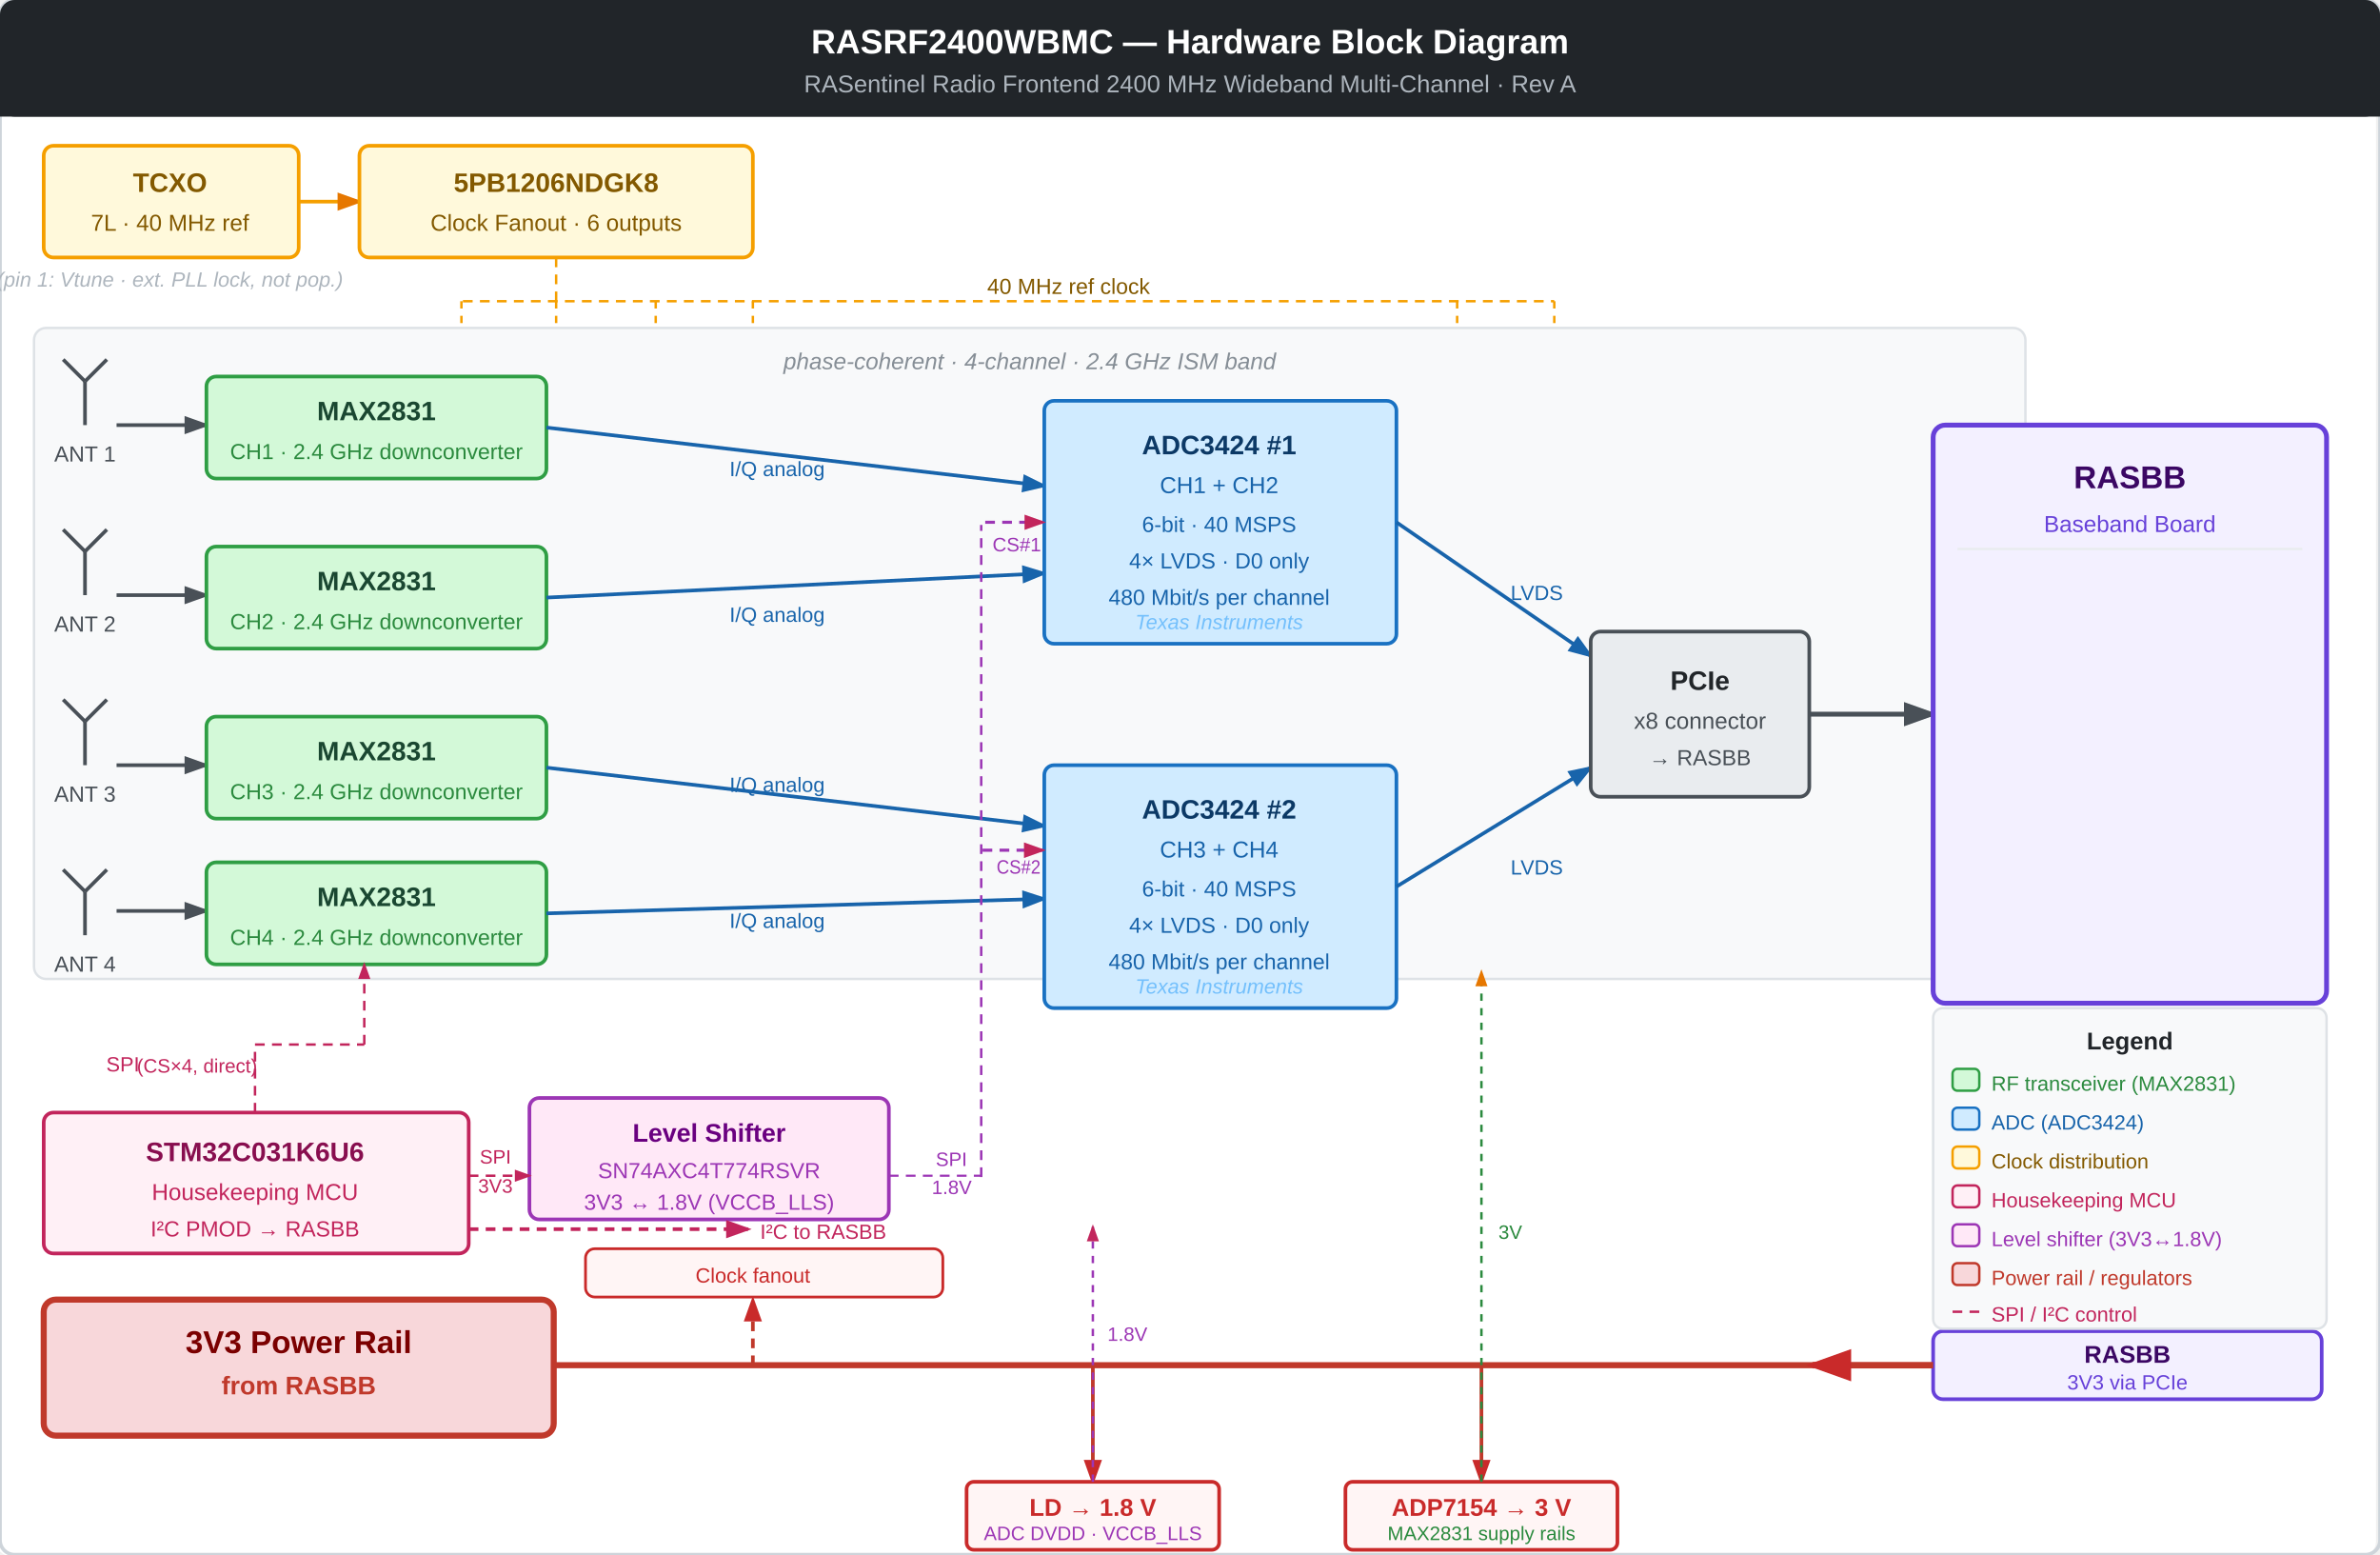
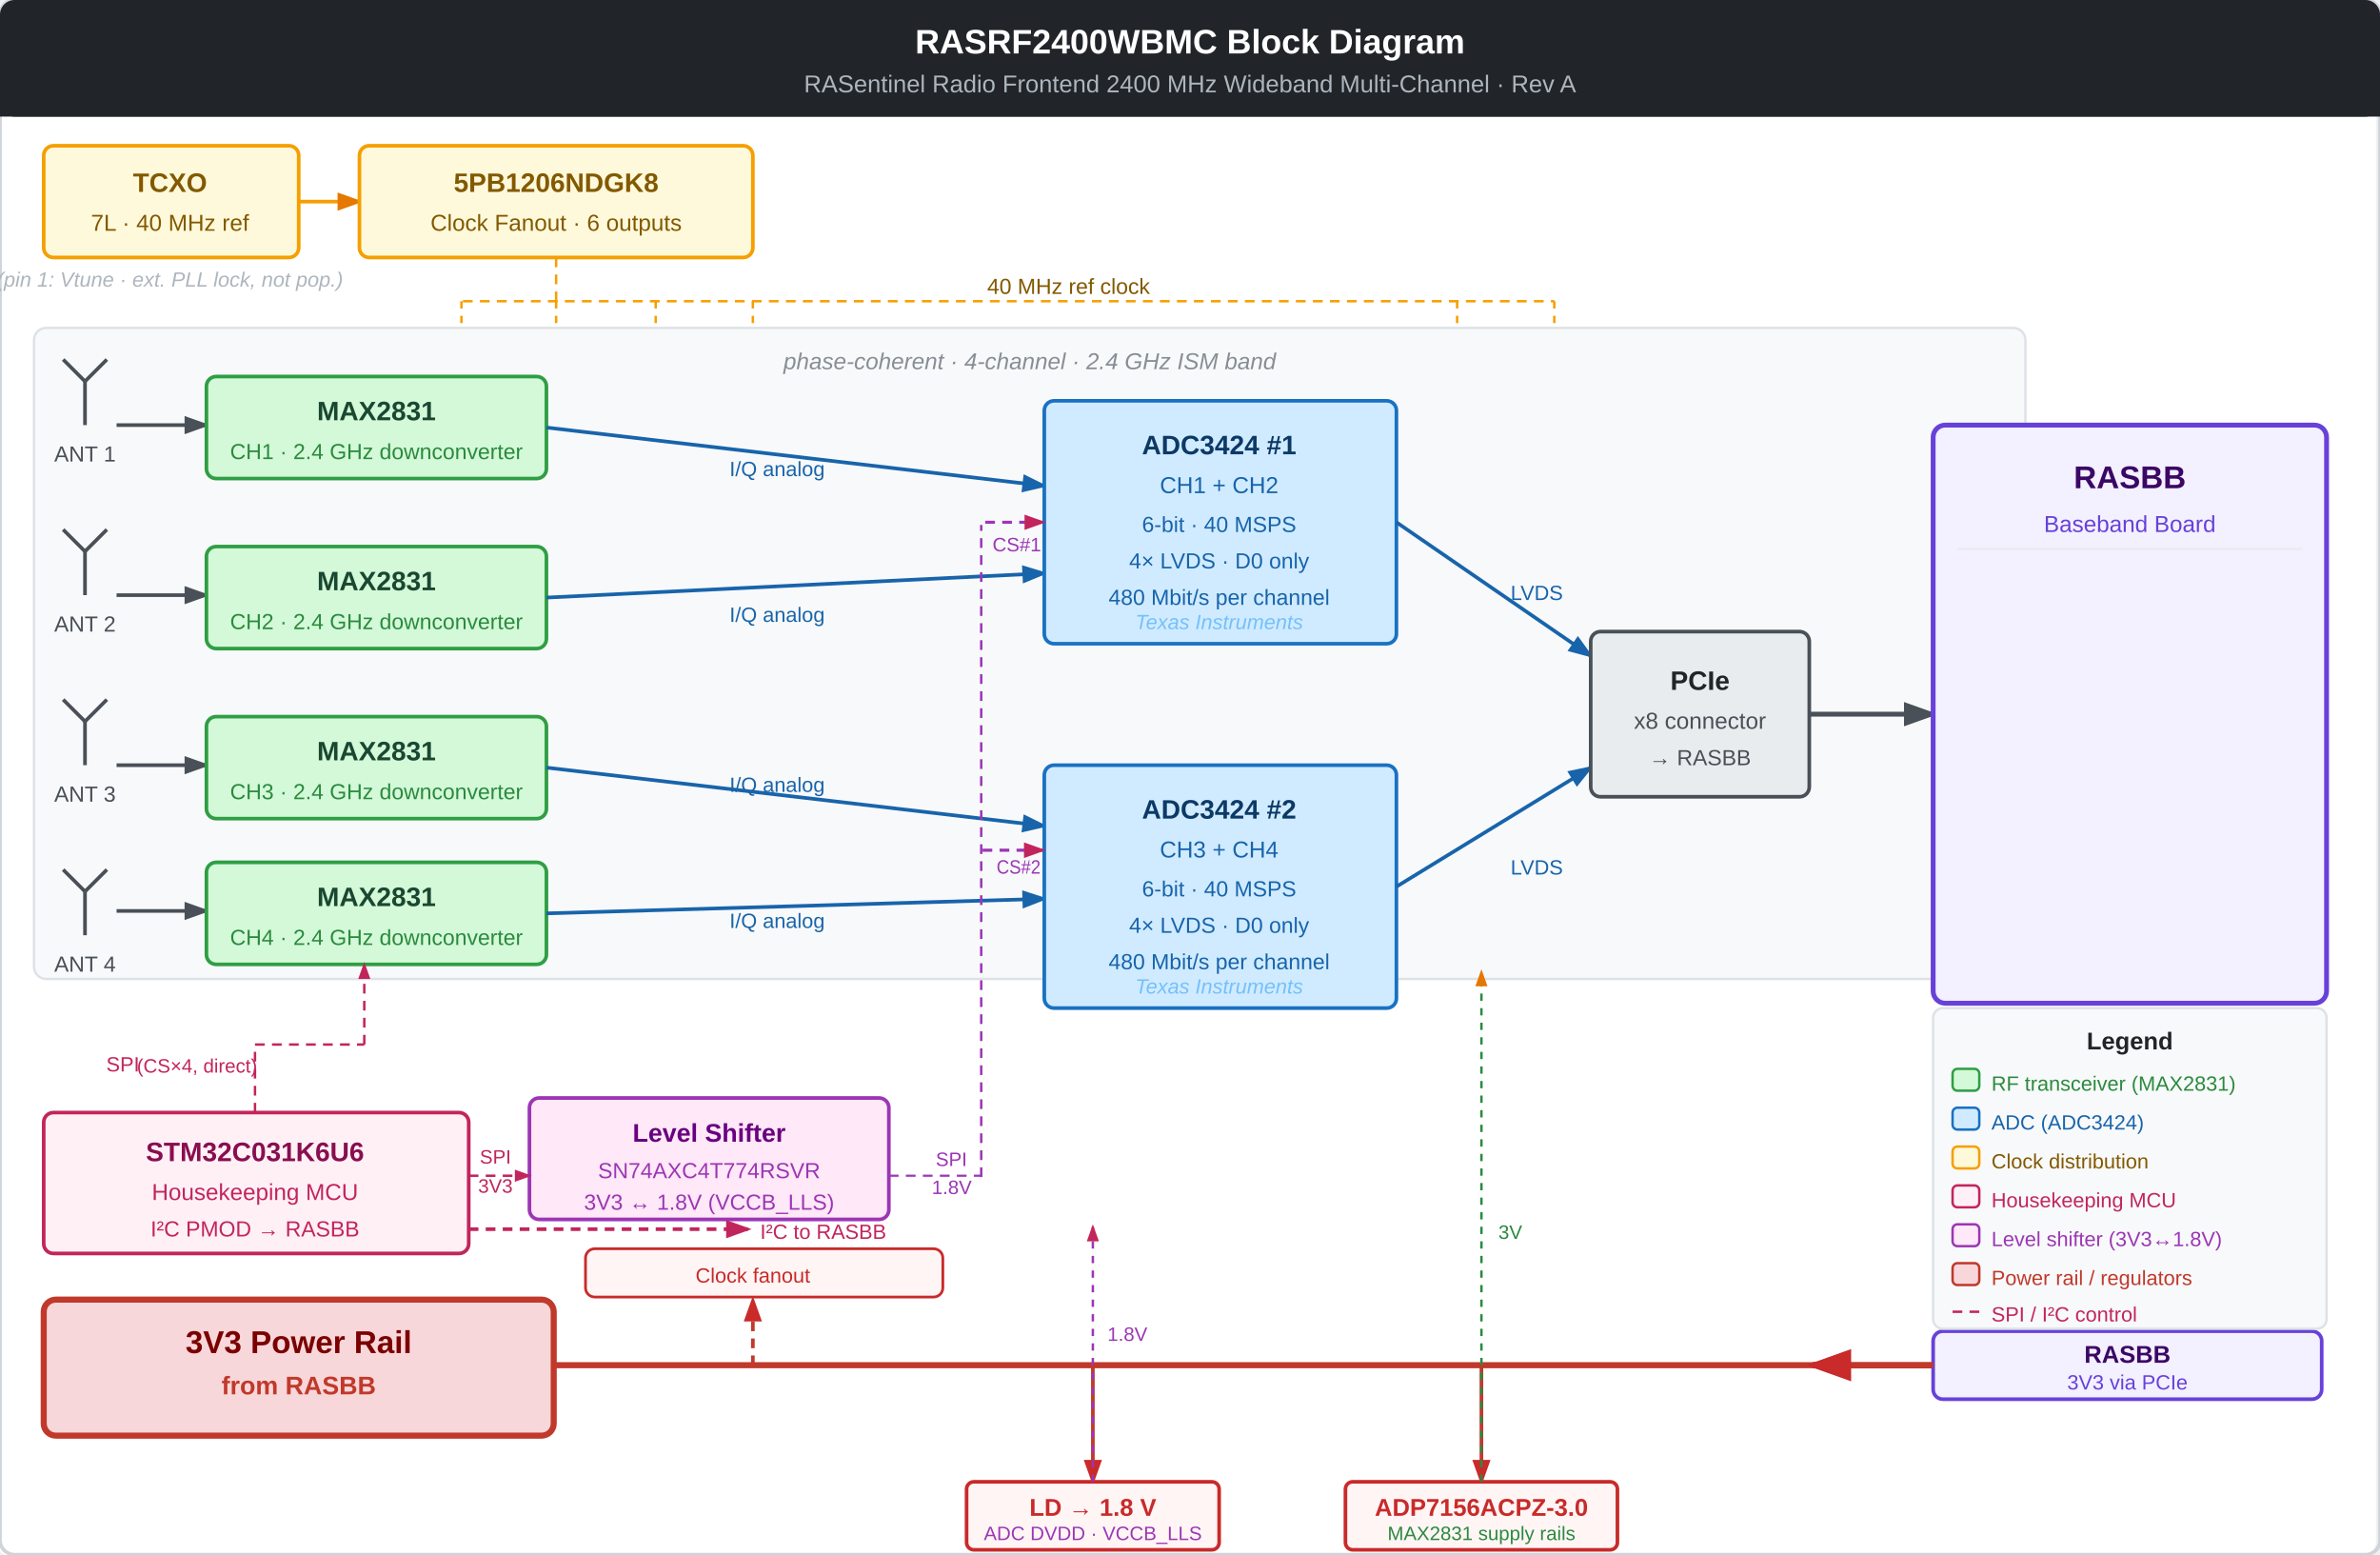
<svg xmlns="http://www.w3.org/2000/svg" viewBox="0 0 980 640" font-family="'Segoe UI', Arial, sans-serif" version="1.1" id="svg115">
  <defs id="defs5">
    <marker id="arr" markerWidth="7" markerHeight="5" refX="6" refY="2.5" orient="auto">
      <polygon points="0 0,7 2.5,0 5" fill="#495057" id="polygon1" />
    </marker>
    <marker id="arrO" markerWidth="7" markerHeight="5" refX="6" refY="2.5" orient="auto">
      <polygon points="0 0,7 2.5,0 5" fill="#e67700" id="polygon2" />
    </marker>
    <marker id="arrB" markerWidth="7" markerHeight="5" refX="6" refY="2.5" orient="auto">
      <polygon points="0 0,7 2.5,0 5" fill="#1864ab" id="polygon3" />
    </marker>
    <marker id="arrR" markerWidth="7" markerHeight="5" refX="6" refY="2.5" orient="auto">
      <polygon points="0 0,7 2.5,0 5" fill="#c92a2a" id="polygon4" />
    </marker>
    <marker id="arrPk" markerWidth="7" markerHeight="5" refX="6" refY="2.5" orient="auto">
      <polygon points="0 0,7 2.5,0 5" fill="#c2255c" id="polygon5" />
    </marker>
    <marker id="arrPk-8" markerWidth="7" markerHeight="5" refX="6" refY="2.5" orient="auto">
      <polygon points="7,2.5 0,5 0,0 " fill="#c2255c" id="polygon5-2" />
    </marker>
  </defs>
  <rect width="980" height="640" fill="#ffffff" rx="6" id="rect5" x="-1.645" y="0.548" />
  <rect width="980" height="640" fill="none" stroke="#ced4da" stroke-width="1.5" rx="6" id="rect6" />
  <rect width="980" height="48" fill="#212529" rx="6" id="rect7" />
  <rect y="42" width="980" height="6" fill="#212529" id="rect8" />
-   <text x="490" y="22" text-anchor="middle" font-size="14" font-weight="bold" fill="#ffffff" id="text8">RASRF2400WBMC — Hardware Block Diagram</text>
+   <text x="490" y="22" text-anchor="middle" font-size="14px" font-weight="bold" fill="#ffffff" id="text8">RASRF2400WBMC Block Diagram</text>
  <text x="490" y="38" text-anchor="middle" font-size="10px" fill="#adb5bd" id="text9">RASentinel Radio Frontend 2400 MHz Wideband Multi-Channel · Rev A</text>
  <rect x="18" y="60" width="105" height="46" rx="4" fill="#fff9db" stroke="#f59f00" stroke-width="1.5" id="rect9" />
  <text x="70" y="79" text-anchor="middle" font-size="11" font-weight="bold" fill="#835900" id="text10">TCXO</text>
  <text x="70" y="95" text-anchor="middle" font-size="9.5" fill="#835900" id="text11">7L · 40 MHz ref</text>
  <text x="70" y="118" text-anchor="middle" font-size="8.5" fill="#adb5bd" font-style="italic" id="text12">(pin 1: Vtune · ext. PLL lock, not pop.)</text>
  <line x1="123" y1="83" x2="148" y2="83" stroke="#f59f00" stroke-width="1.5" marker-end="url(#arrO)" id="line12" />
  <rect x="148" y="60" width="162" height="46" rx="4" fill="#fff9db" stroke="#f59f00" stroke-width="1.5" id="rect12" />
  <text x="229" y="79" text-anchor="middle" font-size="11px" font-weight="bold" fill="#835900" id="text13">5PB1206NDGK8</text>
  <text x="229" y="95" text-anchor="middle" font-size="9.5" fill="#835900" id="text14">Clock Fanout · 6 outputs</text>
  <line x1="229" y1="106" x2="229" y2="124" stroke="#f59f00" stroke-width="1" stroke-dasharray="4,3" id="line14" />
  <line x1="190.611" y1="124" x2="639.966" y2="124" stroke="#f59f00" stroke-width="0.998" stroke-dasharray="4, 3" id="line15" />
  <text x="440" y="121" text-anchor="middle" font-size="9" fill="#835900" id="text15">40 MHz ref clock</text>
  <line x1="190" y1="124" x2="190" y2="145" stroke="#f59f00" stroke-width="1" stroke-dasharray="3,3" marker-end="url(#arrO)" id="line16" />
  <line x1="229" y1="124" x2="229" y2="215" stroke="#f59f00" stroke-width="1" stroke-dasharray="3,3" marker-end="url(#arrO)" id="line17" />
  <line x1="270" y1="124" x2="270" y2="285" stroke="#f59f00" stroke-width="1" stroke-dasharray="3,3" marker-end="url(#arrO)" id="line18" />
  <line x1="310" y1="124" x2="310" y2="355" stroke="#f59f00" stroke-width="1" stroke-dasharray="3,3" marker-end="url(#arrO)" id="line19" />
  <line x1="600" y1="124" x2="600" y2="175" stroke="#f59f00" stroke-width="1" stroke-dasharray="3,3" marker-end="url(#arrO)" id="line20" />
  <line x1="640" y1="124" x2="640" y2="335" stroke="#f59f00" stroke-width="1" stroke-dasharray="3,3" marker-end="url(#arrO)" id="line21" />
  <rect x="14" y="135" width="820" height="268" rx="5" fill="#f8f9fa" stroke="#dee2e6" stroke-width="1" id="rect21" />
  <text x="424" y="152" text-anchor="middle" font-size="9.5" fill="#868e96" font-style="italic" id="text21">phase-coherent · 4-channel · 2.4 GHz ISM band</text>
  <line x1="35" y1="175" x2="35" y2="157" stroke="#495057" stroke-width="1.5" id="line22" />
  <line x1="35" y1="157" x2="26" y2="148" stroke="#495057" stroke-width="1.5" id="line23" />
  <line x1="35" y1="157" x2="44" y2="148" stroke="#495057" stroke-width="1.5" id="line24" />
  <text x="35" y="190" text-anchor="middle" font-size="9" fill="#495057" id="text24">ANT 1</text>
  <line x1="35" y1="245" x2="35" y2="227" stroke="#495057" stroke-width="1.5" id="line25" />
  <line x1="35" y1="227" x2="26" y2="218" stroke="#495057" stroke-width="1.5" id="line26" />
  <line x1="35" y1="227" x2="44" y2="218" stroke="#495057" stroke-width="1.5" id="line27" />
  <text x="35" y="260" text-anchor="middle" font-size="9" fill="#495057" id="text27">ANT 2</text>
  <line x1="35" y1="315" x2="35" y2="297" stroke="#495057" stroke-width="1.5" id="line28" />
  <line x1="35" y1="297" x2="26" y2="288" stroke="#495057" stroke-width="1.5" id="line29" />
  <line x1="35" y1="297" x2="44" y2="288" stroke="#495057" stroke-width="1.5" id="line30" />
  <text x="35" y="330" text-anchor="middle" font-size="9" fill="#495057" id="text30">ANT 3</text>
  <line x1="35" y1="385" x2="35" y2="367" stroke="#495057" stroke-width="1.5" id="line31" />
  <line x1="35" y1="367" x2="26" y2="358" stroke="#495057" stroke-width="1.5" id="line32" />
  <line x1="35" y1="367" x2="44" y2="358" stroke="#495057" stroke-width="1.5" id="line33" />
  <text x="35" y="400" text-anchor="middle" font-size="9" fill="#495057" id="text33">ANT 4</text>
  <line x1="48" y1="175" x2="85" y2="175" stroke="#495057" stroke-width="1.5" marker-end="url(#arr)" id="line34" />
  <line x1="48" y1="245" x2="85" y2="245" stroke="#495057" stroke-width="1.5" marker-end="url(#arr)" id="line35" />
  <line x1="48" y1="315" x2="85" y2="315" stroke="#495057" stroke-width="1.5" marker-end="url(#arr)" id="line36" />
  <line x1="48" y1="375" x2="85" y2="375" stroke="#495057" stroke-width="1.5" marker-end="url(#arr)" id="line37" />
  <rect x="85" y="155" width="140" height="42" rx="4" fill="#d3f9d8" stroke="#2f9e44" stroke-width="1.5" id="rect37" />
  <text x="155" y="173" text-anchor="middle" font-size="11" font-weight="bold" fill="#1a4731" id="text37">MAX2831</text>
  <text x="155" y="189" text-anchor="middle" font-size="9" fill="#2b8a3e" id="text38">CH1 · 2.4 GHz downconverter</text>
  <rect x="85" y="225" width="140" height="42" rx="4" fill="#d3f9d8" stroke="#2f9e44" stroke-width="1.5" id="rect38" />
  <text x="155" y="243" text-anchor="middle" font-size="11" font-weight="bold" fill="#1a4731" id="text39">MAX2831</text>
  <text x="155" y="259" text-anchor="middle" font-size="9" fill="#2b8a3e" id="text40">CH2 · 2.4 GHz downconverter</text>
  <rect x="85" y="295" width="140" height="42" rx="4" fill="#d3f9d8" stroke="#2f9e44" stroke-width="1.5" id="rect40" />
  <text x="155" y="313" text-anchor="middle" font-size="11" font-weight="bold" fill="#1a4731" id="text41">MAX2831</text>
  <text x="155" y="329" text-anchor="middle" font-size="9" fill="#2b8a3e" id="text42">CH3 · 2.4 GHz downconverter</text>
  <rect x="85" y="355" width="140" height="42" rx="4" fill="#d3f9d8" stroke="#2f9e44" stroke-width="1.5" id="rect42" />
  <text x="155" y="373" text-anchor="middle" font-size="11" font-weight="bold" fill="#1a4731" id="text43">MAX2831</text>
  <text x="155" y="389" text-anchor="middle" font-size="9" fill="#2b8a3e" id="text44">CH4 · 2.4 GHz downconverter</text>
  <line x1="225" y1="176" x2="430" y2="200" stroke="#1864ab" stroke-width="1.5" marker-end="url(#arrB)" id="line44" />
  <line x1="225" y1="246" x2="430" y2="236" stroke="#1864ab" stroke-width="1.5" marker-end="url(#arrB)" id="line45" />
  <line x1="225" y1="316" x2="430" y2="340" stroke="#1864ab" stroke-width="1.5" marker-end="url(#arrB)" id="line46" />
  <line x1="225" y1="376" x2="430" y2="370" stroke="#1864ab" stroke-width="1.5" marker-end="url(#arrB)" id="line47" />
  <text x="320" y="196" text-anchor="middle" font-size="8.5" fill="#1864ab" id="text47">I/Q analog</text>
  <text x="320" y="256" text-anchor="middle" font-size="8.5" fill="#1864ab" id="text48">I/Q analog</text>
  <text x="320" y="326" text-anchor="middle" font-size="8.5" fill="#1864ab" id="text49">I/Q analog</text>
  <text x="320" y="382" text-anchor="middle" font-size="8.5" fill="#1864ab" id="text50">I/Q analog</text>
  <rect x="430" y="165" width="145" height="100" rx="4" fill="#d0ebff" stroke="#1971c2" stroke-width="1.5" id="rect50" />
  <text x="502" y="187" text-anchor="middle" font-size="11" font-weight="bold" fill="#0c3966" id="text51">ADC3424  #1</text>
  <text x="502" y="203" text-anchor="middle" font-size="9.5" fill="#1864ab" id="text52">CH1 + CH2</text>
  <text x="502" y="219" text-anchor="middle" font-size="9" fill="#1864ab" id="text53">6-bit · 40 MSPS</text>
  <text x="502" y="234" text-anchor="middle" font-size="9" fill="#1864ab" id="text54">4× LVDS · D0 only</text>
  <text x="502" y="249" text-anchor="middle" font-size="9" fill="#1864ab" id="text55">480 Mbit/s per channel</text>
  <text x="502" y="259" text-anchor="middle" font-size="8.5" fill="#74c0fc" font-style="italic" id="text56">Texas Instruments</text>
  <rect x="430" y="315" width="145" height="100" rx="4" fill="#d0ebff" stroke="#1971c2" stroke-width="1.5" id="rect56" />
  <text x="502" y="337" text-anchor="middle" font-size="11" font-weight="bold" fill="#0c3966" id="text57">ADC3424  #2</text>
  <text x="502" y="353" text-anchor="middle" font-size="9.5" fill="#1864ab" id="text58">CH3 + CH4</text>
  <text x="502" y="369" text-anchor="middle" font-size="9" fill="#1864ab" id="text59">6-bit · 40 MSPS</text>
  <text x="502" y="384" text-anchor="middle" font-size="9" fill="#1864ab" id="text60">4× LVDS · D0 only</text>
  <text x="502" y="399" text-anchor="middle" font-size="9" fill="#1864ab" id="text61">480 Mbit/s per channel</text>
  <text x="502" y="409" text-anchor="middle" font-size="8.5" fill="#74c0fc" font-style="italic" id="text62">Texas Instruments</text>
  <line x1="575" y1="215" x2="655" y2="270" stroke="#1864ab" stroke-width="1.5" marker-end="url(#arrB)" id="line62" />
  <line x1="575" y1="365" x2="655" y2="316" stroke="#1864ab" stroke-width="1.5" marker-end="url(#arrB)" id="line63" />
  <text x="622" y="247" font-size="8.5" fill="#1864ab" id="text63">LVDS</text>
  <text x="622" y="360" font-size="8.5" fill="#1864ab" id="text64">LVDS</text>
  <rect x="655" y="260" width="90" height="68" rx="4" fill="#e9ecef" stroke="#495057" stroke-width="1.5" id="rect64" />
  <text x="700" y="284" text-anchor="middle" font-size="11" font-weight="bold" fill="#212529" id="text65">PCIe</text>
  <text x="700" y="300" text-anchor="middle" font-size="9.5" fill="#495057" id="text66">x8 connector</text>
  <text x="700" y="315" text-anchor="middle" font-size="9" fill="#495057" id="text67">→ RASBB</text>
  <line x1="745" y1="294" x2="796" y2="294" stroke="#495057" stroke-width="2" marker-end="url(#arr)" id="line67" />
  <rect x="796" y="175" width="162" height="238" rx="5" fill="#f3f0ff" stroke="#6741d9" stroke-width="2" id="rect67" />
  <text x="877" y="201" text-anchor="middle" font-size="13" font-weight="bold" fill="#3b0764" id="text68">RASBB</text>
  <text x="877" y="219" text-anchor="middle" font-size="9.5" fill="#6741d9" id="text69">Baseband Board</text>
  <line x1="806" y1="226" x2="948" y2="226" stroke="#e9ecef" stroke-width="1" id="line69" />
  <rect x="18" y="458" width="175" height="58" rx="4" fill="#fff0f6" stroke="#c2255c" stroke-width="1.5" id="rect78" />
  <text x="105" y="478" text-anchor="middle" font-size="11px" font-weight="bold" fill="#880e4f" id="text79">STM32C031K6U6</text>
  <text x="105" y="494" text-anchor="middle" font-size="9.5" fill="#c2255c" id="text80">Housekeeping MCU</text>
  <text x="105" y="509" text-anchor="middle" font-size="9" fill="#c2255c" id="text81">I²C PMOD → RASBB</text>
  <line x1="105" y1="458" x2="105" y2="430" stroke="#c2255c" stroke-width="1" stroke-dasharray="4,3" id="line81" />
  <line x1="105" y1="430" x2="150" y2="430" stroke="#c2255c" stroke-width="1" stroke-dasharray="4,3" id="line82" />
  <line x1="150" y1="430" x2="150" y2="397" stroke="#c2255c" stroke-width="1" stroke-dasharray="4,3" marker-end="url(#arrPk)" id="line83" />
  <text x="43.741" y="441.065" font-size="8.5px" fill="#c2255c" id="text83">SPI</text>
  <text x="56.355" y="441.548" font-size="8px" fill="#c2255c" id="text84">(CS×4, direct)</text>
  <rect x="218" y="452" width="148" height="50" rx="4" fill="#ffe8f7" stroke="#9c36b5" stroke-width="1.5" id="rect84" />
  <text x="292" y="470" text-anchor="middle" font-size="10.5" font-weight="bold" fill="#6a0080" id="text85">Level Shifter</text>
  <text x="292" y="485" text-anchor="middle" font-size="9px" fill="#9c36b5" id="text86">SN74AXC4T774RSVR</text>
  <text x="292" y="498" text-anchor="middle" font-size="9" fill="#9c36b5" id="text87">3V3 ↔ 1.8V (VCCB_LLS)</text>
  <line x1="193" y1="484" x2="218" y2="484" stroke="#c2255c" stroke-width="1" stroke-dasharray="4,3" marker-end="url(#arrPk)" id="line87" />
  <text x="204" y="479" text-anchor="middle" font-size="8" fill="#c2255c" id="text88">SPI</text>
  <text x="204" y="491" text-anchor="middle" font-size="8" fill="#c2255c" id="text89">3V3</text>
  <line x1="366" y1="484" x2="404.032" y2="484" stroke="#9c36b5" stroke-width="0.881" stroke-dasharray="4, 3" id="line89" />
  <line x1="404.032" y1="484.548" x2="404.032" y2="216.097" stroke="#9c36b5" stroke-width="0.999" stroke-dasharray="4, 3" id="line90" />
  <line x1="404.58" y1="350" x2="429.349" y2="350" stroke="#9c36b5" stroke-width="1.285" stroke-dasharray="4, 3" marker-end="url(#arrPk)" id="line91" />
  <line x1="405.677" y1="215" x2="429.417" y2="215" stroke="#9c36b5" stroke-width="1.258" stroke-dasharray="4, 3" marker-end="url(#arrPk)" id="line92" />
  <text x="385.322" y="480" font-size="8px" fill="#9c36b5" id="text92">SPI</text>
  <text x="383.677" y="491.548" font-size="8px" fill="#9c36b5" id="text93">1.8V</text>
  <text x="408.677" y="226.965" font-size="8px" fill="#9c36b5" id="text94">CS#1</text>
  <text x="431.193" y="342.267" font-size="7.613px" fill="#9c36b5" id="text95" transform="scale(0.9516782,1.050775)" style="stroke-width:0.952">CS#2</text>
  <line x1="193" y1="506" x2="308" y2="506" stroke="#c2255c" stroke-width="1.5" stroke-dasharray="4,3" marker-end="url(#arrPk)" id="line_i2c_rasbb" />
  <text x="313" y="510" font-size="8.5" fill="#c2255c" id="text96">I²C to RASBB</text>
  <rect x="18" y="535" width="210" height="56" rx="5" fill="#f8d7da" stroke="#c0392b" stroke-width="2.5" id="rect96" />
  <text x="123" y="557" text-anchor="middle" font-size="13" font-weight="bold" fill="#7b0000" id="text97">3V3 Power Rail</text>
  <text x="123" y="574" text-anchor="middle" font-size="10.5px" font-weight="bold" fill="#c0392b" id="text98">from RASBB</text>
  <line x1="228" y1="562" x2="750" y2="562" stroke="#c0392b" stroke-width="2.5" id="line98" />
  <line x1="310" y1="562" x2="310" y2="535" stroke="#c0392b" stroke-width="1.5" stroke-dasharray="4,3" marker-end="url(#arrR)" id="line99" />
  <rect x="241.093" y="514.061" width="147.137" height="19.877" rx="3.805" fill="#fff5f5" stroke="#c92a2a" stroke-width="1.123" id="rect99" />
  <text x="310" y="528" text-anchor="middle" font-size="8.5px" fill="#c92a2a" id="text99">Clock fanout</text>
  <line x1="450" y1="562" x2="450" y2="610" stroke="#c0392b" stroke-width="1.5" marker-end="url(#arrR)" id="line100" />
  <rect x="398" y="610" width="104" height="28" rx="3" fill="#fff5f5" stroke="#c92a2a" stroke-width="1.5" id="rect100" />
  <text x="450" y="624" text-anchor="middle" font-size="10" font-weight="bold" fill="#c92a2a" id="text100">LD → 1.8 V</text>
  <text x="450" y="634" text-anchor="middle" font-size="8" fill="#9c36b5" id="text101">ADC DVDD · VCCB_LLS</text>
  <line x1="450" y1="610" x2="450" y2="505" stroke="#9c36b5" stroke-width="1" stroke-dasharray="3,3" marker-end="url(#arrPk)" id="line101" />
  <text x="456" y="552" font-size="8" fill="#9c36b5" id="text102">1.8V</text>
  <line x1="610" y1="562" x2="610" y2="610" stroke="#c0392b" stroke-width="1.5" marker-end="url(#arrR)" id="line102" />
  <rect x="554" y="610" width="112" height="28" rx="3" fill="#fff5f5" stroke="#c92a2a" stroke-width="1.5" id="rect102" />
-   <text x="610" y="624" text-anchor="middle" font-size="10" font-weight="bold" fill="#c92a2a" id="text103">ADP7154 → 3 V</text>
+   <text x="610" y="624" text-anchor="middle" font-size="10px" font-weight="bold" fill="#c92a2a" id="text103">ADP7156ACPZ-3.0</text>
  <text x="610" y="634" text-anchor="middle" font-size="8" fill="#2b8a3e" id="text104">MAX2831 supply rails</text>
  <line x1="610" y1="610" x2="610" y2="400" stroke="#2b8a3e" stroke-width="1" stroke-dasharray="3,3" marker-end="url(#arrO)" id="line104" />
  <text x="617" y="510" font-size="8" fill="#2b8a3e" id="text105">3V</text>
  <rect x="796" y="548" width="160" height="28" rx="4" fill="#f3f0ff" stroke="#6741d9" stroke-width="1.5" id="rect105" />
  <text x="876" y="561" text-anchor="middle" font-size="10" font-weight="bold" fill="#3b0764" id="text106">RASBB</text>
  <text x="876" y="572" text-anchor="middle" font-size="8.5" fill="#6741d9" id="text107">3V3 via PCIe</text>
  <line x1="796" y1="562" x2="746.292" y2="562" stroke="#c0392b" stroke-width="2.657" marker-end="url(#arrR)" id="line107" />
  <rect x="796" y="415" width="162" height="132" rx="4" fill="#f8f9fa" stroke="#dee2e6" stroke-width="1" id="rect107" />
  <text x="877" y="432" text-anchor="middle" font-size="10" font-weight="bold" fill="#212529" id="text108">Legend</text>
  <rect x="804" y="440" width="11" height="9" rx="2" fill="#d3f9d8" stroke="#2f9e44" stroke-width="1" id="rect108" />
  <text x="820" y="449" font-size="8.5" fill="#2b8a3e" id="text109">RF transceiver (MAX2831)</text>
  <rect x="804" y="456" width="11" height="9" rx="2" fill="#d0ebff" stroke="#1971c2" stroke-width="1" id="rect109" />
  <text x="820" y="465" font-size="8.5" fill="#1864ab" id="text110">ADC (ADC3424)</text>
  <rect x="804" y="472" width="11" height="9" rx="2" fill="#fff9db" stroke="#f59f00" stroke-width="1" id="rect110" />
  <text x="820" y="481" font-size="8.5" fill="#835900" id="text111">Clock distribution</text>
  <rect x="804" y="488" width="11" height="9" rx="2" fill="#fff0f6" stroke="#c2255c" stroke-width="1" id="rect111" />
  <text x="820" y="497" font-size="8.5" fill="#c2255c" id="text112">Housekeeping MCU</text>
  <rect x="804" y="504" width="11" height="9" rx="2" fill="#ffe8f7" stroke="#9c36b5" stroke-width="1" id="rect112" />
  <text x="820" y="513" font-size="8.5" fill="#9c36b5" id="text113">Level shifter (3V3↔1.8V)</text>
  <rect x="804" y="520" width="11" height="9" rx="2" fill="#f8d7da" stroke="#c0392b" stroke-width="1" id="rect113" />
  <text x="820" y="529" font-size="8.5" fill="#c0392b" id="text114">Power rail / regulators</text>
  <line x1="804" y1="540" x2="815" y2="540" stroke="#c2255c" stroke-width="1" stroke-dasharray="4,3" id="line114" />
  <text x="820" y="544" font-size="8.5" fill="#c2255c" id="text115">SPI / I²C control</text>
</svg>
